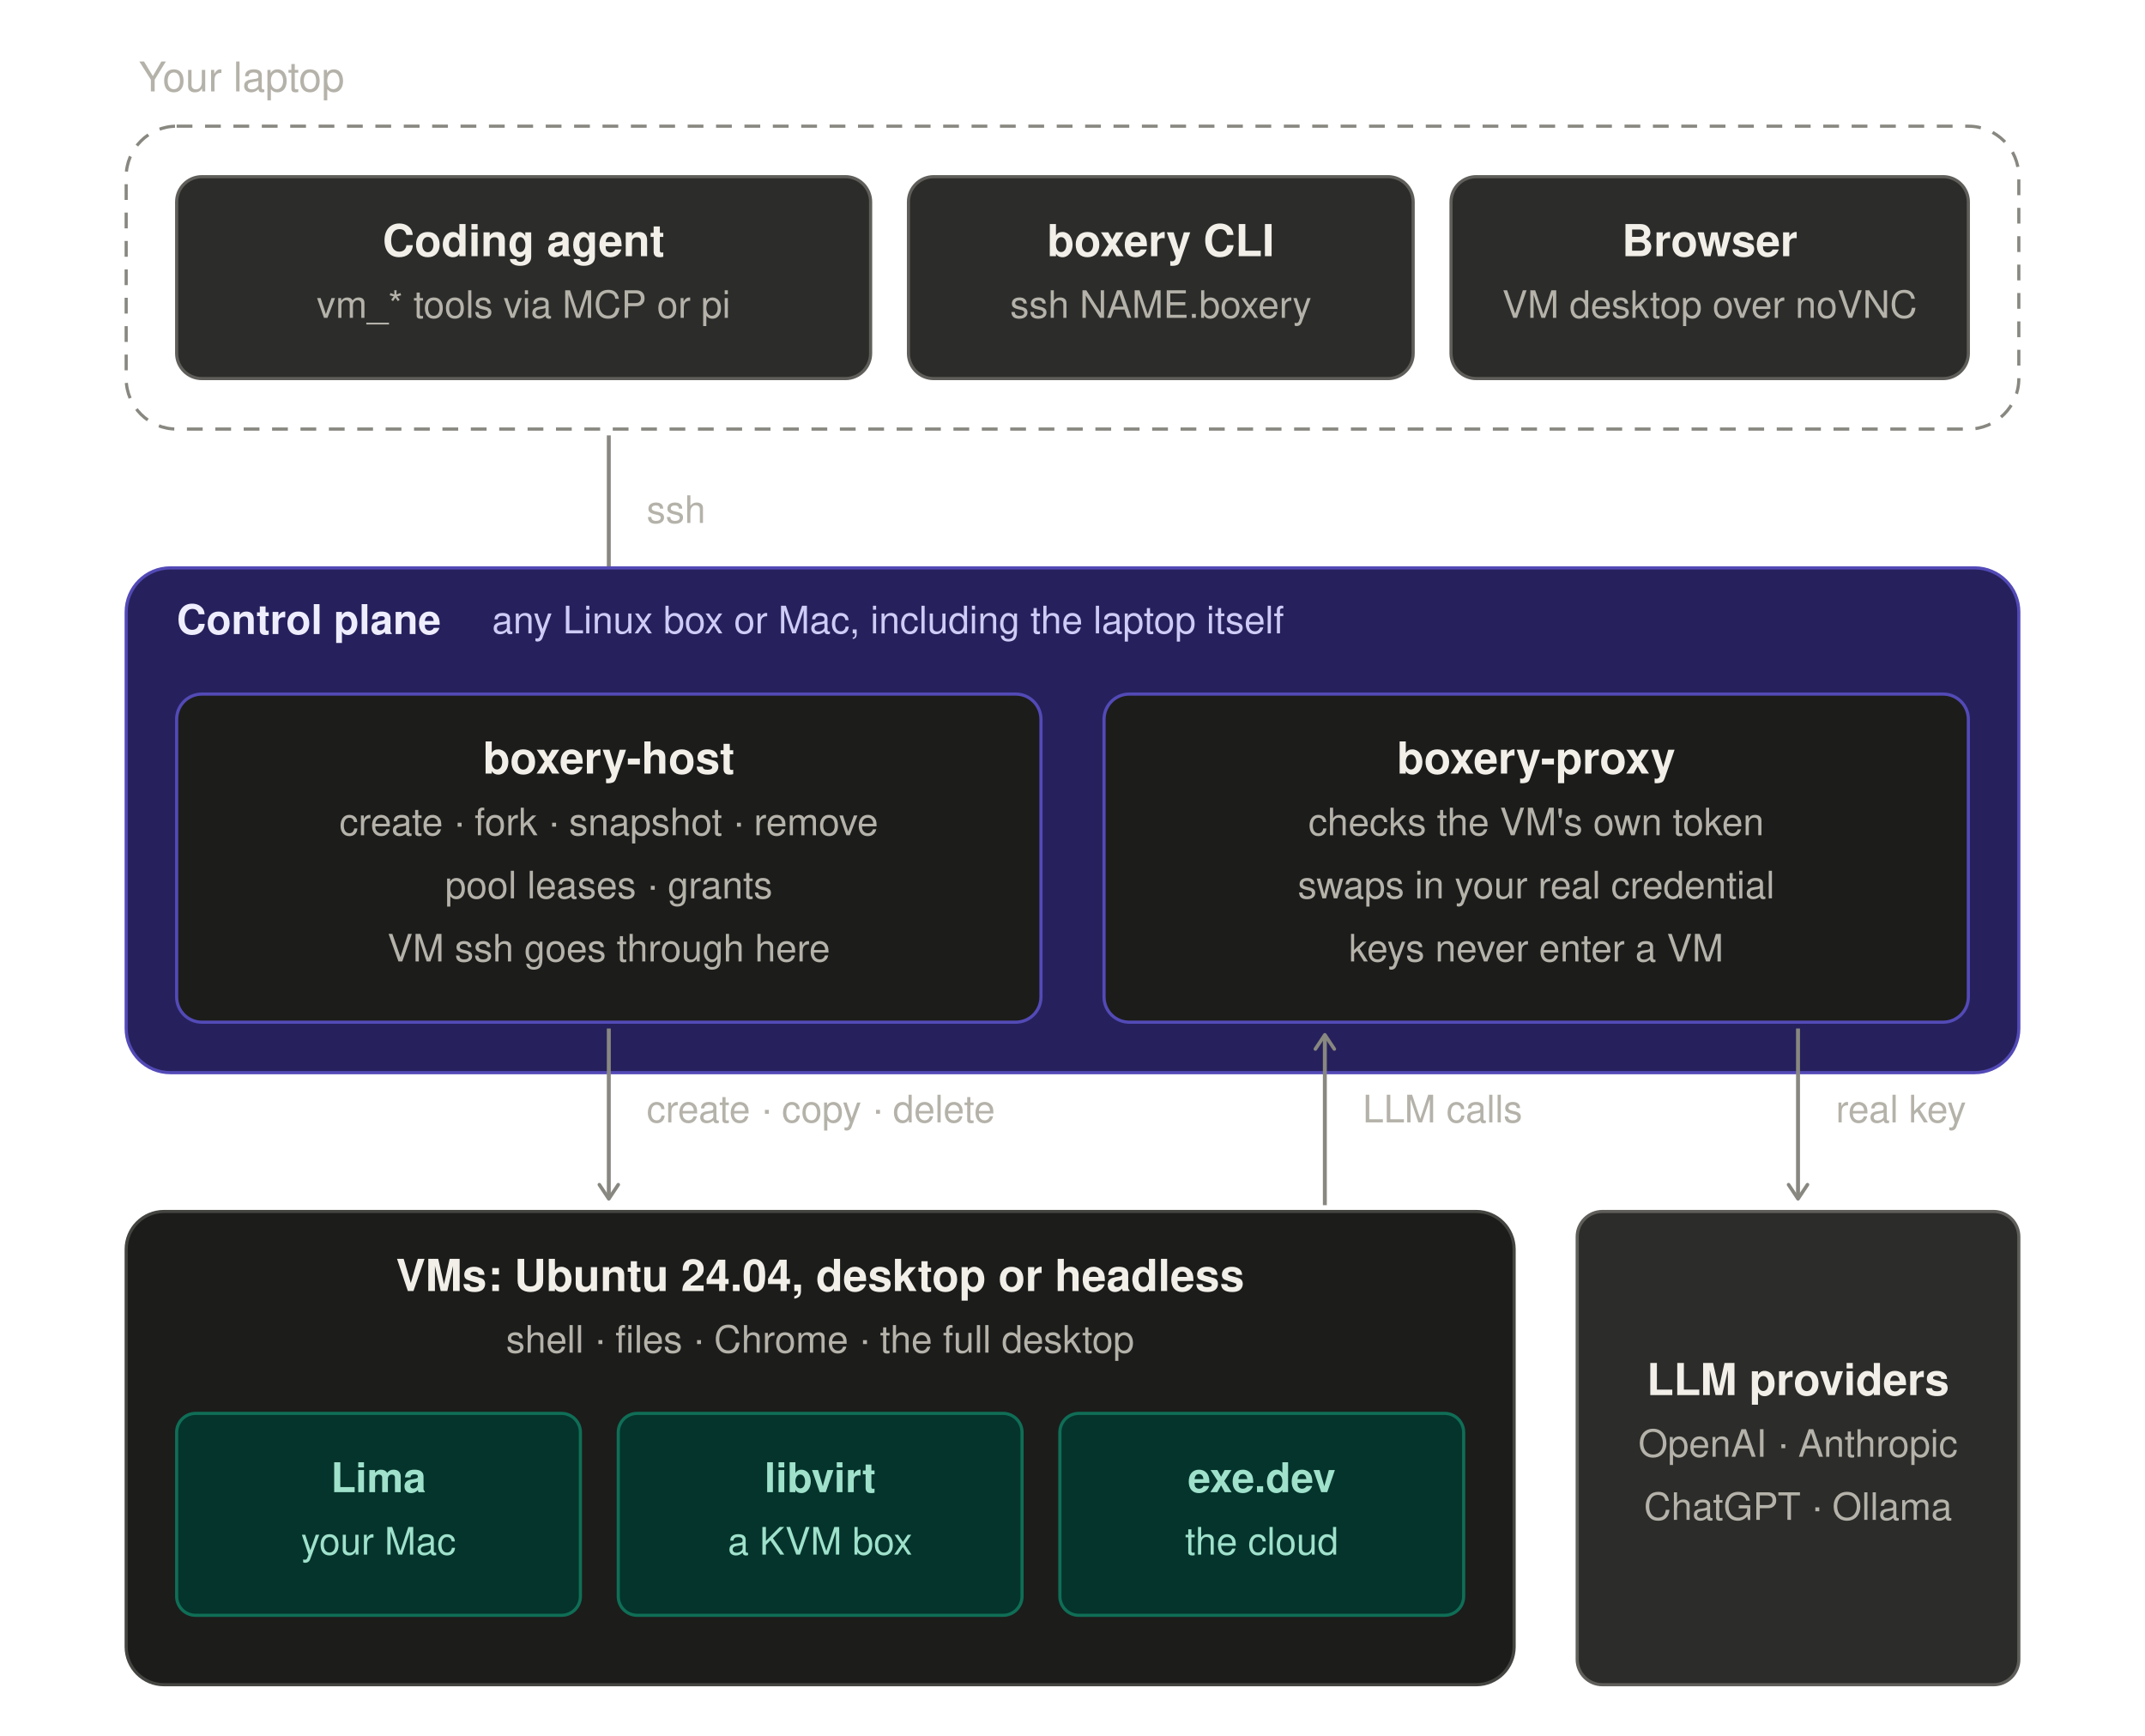
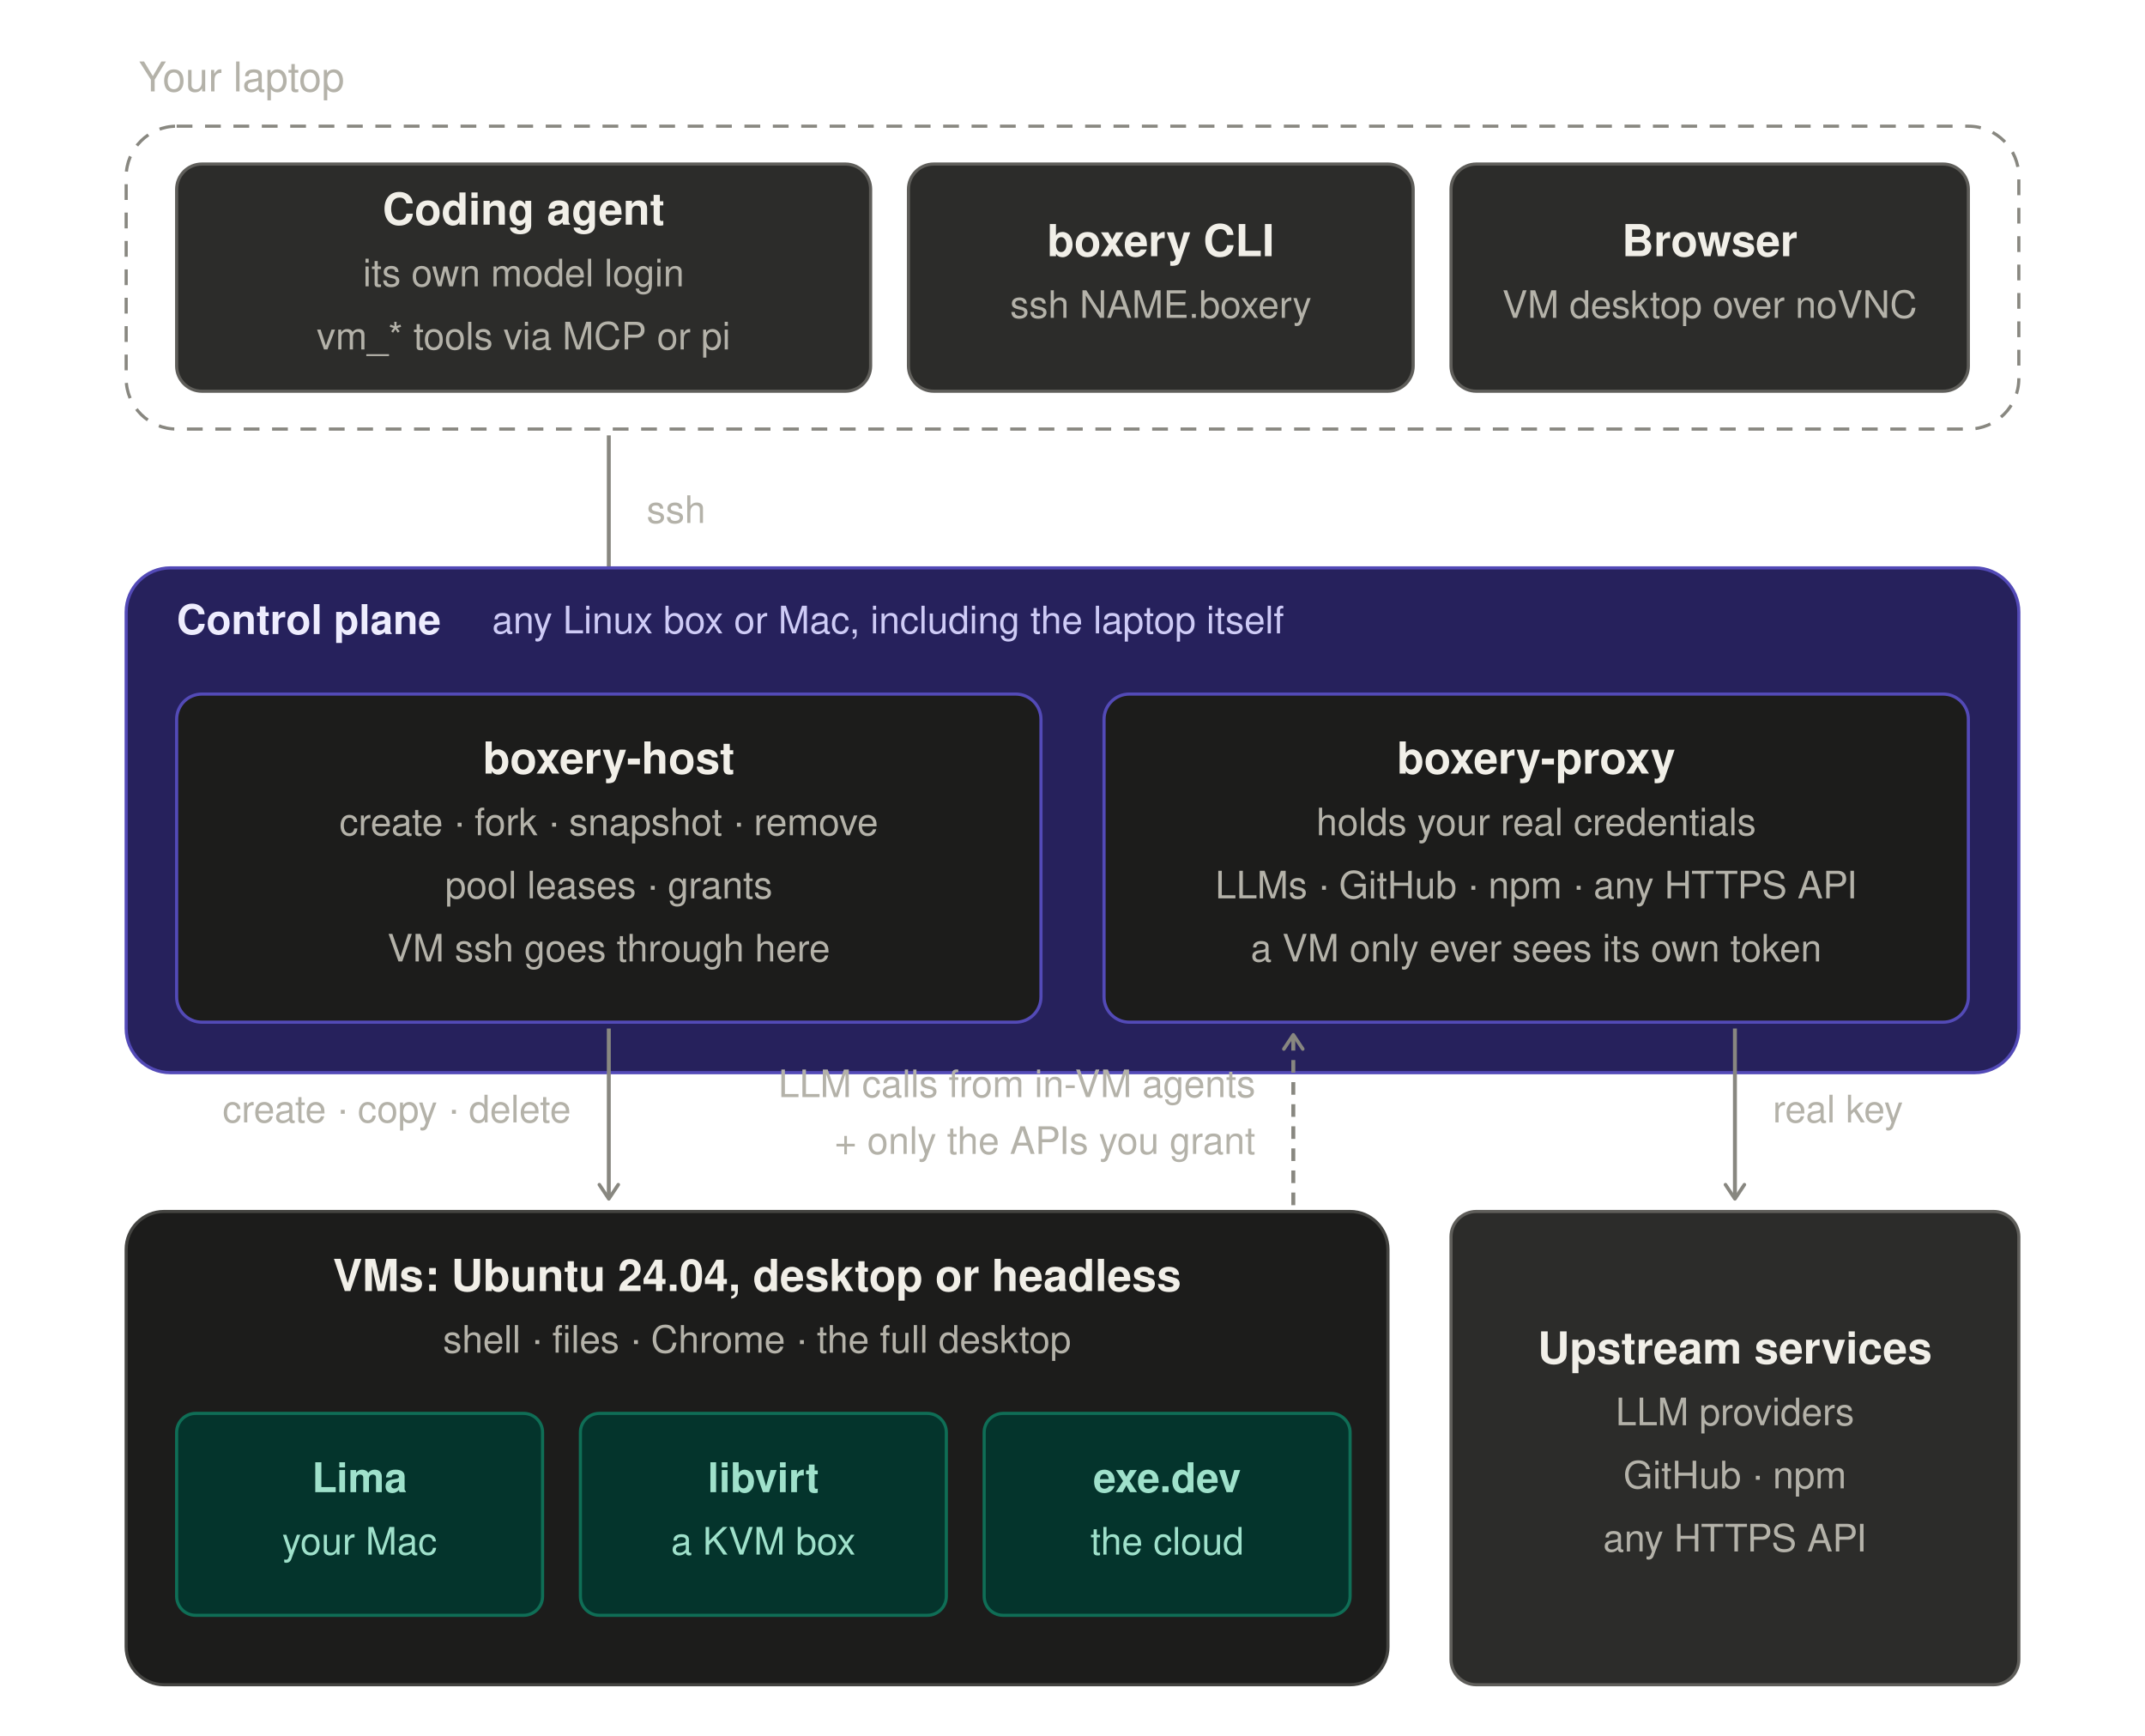
<svg xmlns="http://www.w3.org/2000/svg" viewBox="0 0 680 550" width="680" height="550" role="img" aria-labelledby="t d">
  <defs>
    <marker id="arrow" viewBox="0 0 10 10" refX="8" refY="5" markerWidth="6" markerHeight="6" orient="auto-start-reverse">
      <path d="M2 1L8 5L2 9" fill="none" stroke="#888780" stroke-width="1.5" stroke-linecap="round" stroke-linejoin="round" />
    </marker>
  </defs>
  <g font-family="-apple-system, BlinkMacSystemFont, 'Segoe UI', Helvetica, Arial, sans-serif" text-anchor="middle" dominant-baseline="central">
    <text x="44" y="26" text-anchor="start" font-size="13" fill="#B4B2A9">Your laptop</text>
    <rect x="40" y="40" width="600" height="96" rx="16" fill="none" stroke="#888780" stroke-dasharray="5 4" />
-     <rect x="56" y="56" width="220" height="64" rx="8" fill="#2C2C2A" stroke="#5F5E5A" />
-     <text x="166.0" y="78.0" font-size="14" font-weight="600" fill="#F1EFE8">Coding agent</text>
-     <text x="166.0" y="98.0" font-size="12" fill="#B4B2A9">vm_* tools via MCP or pi</text>
-     <rect x="288" y="56" width="160" height="64" rx="8" fill="#2C2C2A" stroke="#5F5E5A" />
+     <rect x="56" y="52" width="220" height="72" rx="8" fill="#2C2C2A" stroke="#5F5E5A" />
+     <text x="166.0" y="68.0" font-size="14" font-weight="600" fill="#F1EFE8">Coding agent</text>
+     <text x="166.0" y="88.0" font-size="12" fill="#B4B2A9">its own model login</text>
+     <text x="166.0" y="108.0" font-size="12" fill="#B4B2A9">vm_* tools via MCP or pi</text>
+     <rect x="288" y="52" width="160" height="72" rx="8" fill="#2C2C2A" stroke="#5F5E5A" />
    <text x="368.0" y="78.0" font-size="14" font-weight="600" fill="#F1EFE8">boxery CLI</text>
    <text x="368.0" y="98.0" font-size="12" fill="#B4B2A9">ssh NAME.boxery</text>
-     <rect x="460" y="56" width="164" height="64" rx="8" fill="#2C2C2A" stroke="#5F5E5A" />
+     <rect x="460" y="52" width="164" height="72" rx="8" fill="#2C2C2A" stroke="#5F5E5A" />
    <text x="542.0" y="78.0" font-size="14" font-weight="600" fill="#F1EFE8">Browser</text>
    <text x="542.0" y="98.0" font-size="12" fill="#B4B2A9">VM desktop over noVNC</text>
    <line x1="193" y1="138" x2="193" y2="216" stroke="#888780" stroke-width="1.25" marker-end="url(#arrow)" />
    <text x="205" y="163" text-anchor="start" font-size="12" fill="#B4B2A9">ssh</text>
    <rect x="40" y="180" width="600" height="160" rx="14" fill="#26215C" stroke="#534AB7" />
    <text x="56" y="198" text-anchor="start" font-size="13" font-weight="600" fill="#EEEDFE">Control plane</text>
    <text x="156" y="198" text-anchor="start" font-size="12" fill="#CECBF6">any Linux box or Mac, including the laptop itself</text>
    <rect x="56" y="220" width="274" height="104" rx="8" fill="#1C1C1B" stroke="#534AB7" />
    <text x="193.0" y="242.0" font-size="14" font-weight="600" fill="#F1EFE8">boxery-host</text>
    <text x="193.0" y="262.0" font-size="12" fill="#B4B2A9">create · fork · snapshot · remove</text>
    <text x="193.0" y="282.0" font-size="12" fill="#B4B2A9">pool leases · grants</text>
    <text x="193.0" y="302.0" font-size="12" fill="#B4B2A9">VM ssh goes through here</text>
    <rect x="350" y="220" width="274" height="104" rx="8" fill="#1C1C1B" stroke="#534AB7" />
    <text x="487.0" y="242.0" font-size="14" font-weight="600" fill="#F1EFE8">boxery-proxy</text>
-     <text x="487.0" y="262.0" font-size="12" fill="#B4B2A9">checks the VM's own token</text>
-     <text x="487.0" y="282.0" font-size="12" fill="#B4B2A9">swaps in your real credential</text>
-     <text x="487.0" y="302.0" font-size="12" fill="#B4B2A9">keys never enter a VM</text>
+     <text x="487.0" y="262.0" font-size="12" fill="#B4B2A9">holds your real credentials</text>
+     <text x="487.0" y="282.0" font-size="12" fill="#B4B2A9">LLMs · GitHub · npm · any HTTPS API</text>
+     <text x="487.0" y="302.0" font-size="12" fill="#B4B2A9">a VM only ever sees its own token</text>
    <line x1="193" y1="326" x2="193" y2="380" stroke="#888780" stroke-width="1.25" marker-end="url(#arrow)" />
-     <text x="205" y="353" text-anchor="start" font-size="12" fill="#B4B2A9">create · copy · delete</text>
-     <line x1="420" y1="382" x2="420" y2="328" stroke="#888780" stroke-width="1.25" marker-end="url(#arrow)" />
-     <text x="432" y="353" text-anchor="start" font-size="12" fill="#B4B2A9">LLM calls</text>
-     <line x1="570" y1="326" x2="570" y2="380" stroke="#888780" stroke-width="1.25" marker-end="url(#arrow)" />
-     <text x="582" y="353" text-anchor="start" font-size="12" fill="#B4B2A9">real key</text>
-     <rect x="40" y="384" width="440" height="150" rx="12" fill="#1C1C1B" stroke="#444441" />
-     <text x="260" y="406" font-size="14" font-weight="600" fill="#F1EFE8">VMs: Ubuntu 24.04, desktop or headless</text>
-     <text x="260" y="426" font-size="12" fill="#B4B2A9">shell · files · Chrome · the full desktop</text>
-     <rect x="56" y="448" width="128" height="64" rx="6" fill="#04342C" stroke="#0F6E56" />
-     <text x="120.0" y="470.0" font-size="13" font-weight="600" fill="#9FE1CB">Lima</text>
-     <text x="120.0" y="490.0" font-size="12" fill="#9FE1CB">your Mac</text>
-     <rect x="196" y="448" width="128" height="64" rx="6" fill="#04342C" stroke="#0F6E56" />
-     <text x="260.0" y="470.0" font-size="13" font-weight="600" fill="#9FE1CB">libvirt</text>
-     <text x="260.0" y="490.0" font-size="12" fill="#9FE1CB">a KVM box</text>
-     <rect x="336" y="448" width="128" height="64" rx="6" fill="#04342C" stroke="#0F6E56" />
-     <text x="400.0" y="470.0" font-size="13" font-weight="600" fill="#9FE1CB">exe.dev</text>
-     <text x="400.0" y="490.0" font-size="12" fill="#9FE1CB">the cloud</text>
-     <rect x="500" y="384" width="140" height="150" rx="8" fill="#2C2C2A" stroke="#5F5E5A" />
-     <text x="570.0" y="439.0" font-size="14" font-weight="600" fill="#F1EFE8">LLM providers</text>
-     <text x="570.0" y="459.0" font-size="12" fill="#B4B2A9">OpenAI · Anthropic</text>
-     <text x="570.0" y="479.0" font-size="12" fill="#B4B2A9">ChatGPT · Ollama</text>
+     <text x="181" y="353" text-anchor="end" font-size="12" fill="#B4B2A9">create · copy · delete</text>
+     <line x1="410" y1="382" x2="410" y2="328" stroke="#888780" stroke-width="1.25" stroke-dasharray="4 3" marker-end="url(#arrow)" />
+     <text x="398" y="345" text-anchor="end" font-size="12" fill="#B4B2A9">LLM calls from in-VM agents</text>
+     <text x="398" y="363" text-anchor="end" font-size="12" fill="#B4B2A9">+ only the APIs you grant</text>
+     <line x1="550" y1="326" x2="550" y2="380" stroke="#888780" stroke-width="1.25" marker-end="url(#arrow)" />
+     <text x="562" y="353" text-anchor="start" font-size="12" fill="#B4B2A9">real key</text>
+     <rect x="40" y="384" width="400" height="150" rx="12" fill="#1C1C1B" stroke="#444441" />
+     <text x="240" y="406" font-size="14" font-weight="600" fill="#F1EFE8">VMs: Ubuntu 24.04, desktop or headless</text>
+     <text x="240" y="426" font-size="12" fill="#B4B2A9">shell · files · Chrome · the full desktop</text>
+     <rect x="56" y="448" width="116" height="64" rx="6" fill="#04342C" stroke="#0F6E56" />
+     <text x="114.0" y="470.0" font-size="13" font-weight="600" fill="#9FE1CB">Lima</text>
+     <text x="114.0" y="490.0" font-size="12" fill="#9FE1CB">your Mac</text>
+     <rect x="184" y="448" width="116" height="64" rx="6" fill="#04342C" stroke="#0F6E56" />
+     <text x="242.0" y="470.0" font-size="13" font-weight="600" fill="#9FE1CB">libvirt</text>
+     <text x="242.0" y="490.0" font-size="12" fill="#9FE1CB">a KVM box</text>
+     <rect x="312" y="448" width="116" height="64" rx="6" fill="#04342C" stroke="#0F6E56" />
+     <text x="370.0" y="470.0" font-size="13" font-weight="600" fill="#9FE1CB">exe.dev</text>
+     <text x="370.0" y="490.0" font-size="12" fill="#9FE1CB">the cloud</text>
+     <rect x="460" y="384" width="180" height="150" rx="8" fill="#2C2C2A" stroke="#5F5E5A" />
+     <text x="550.0" y="429.0" font-size="14" font-weight="600" fill="#F1EFE8">Upstream services</text>
+     <text x="550.0" y="449.0" font-size="12" fill="#B4B2A9">LLM providers</text>
+     <text x="550.0" y="469.0" font-size="12" fill="#B4B2A9">GitHub · npm</text>
+     <text x="550.0" y="489.0" font-size="12" fill="#B4B2A9">any HTTPS API</text>
  </g>
</svg>
